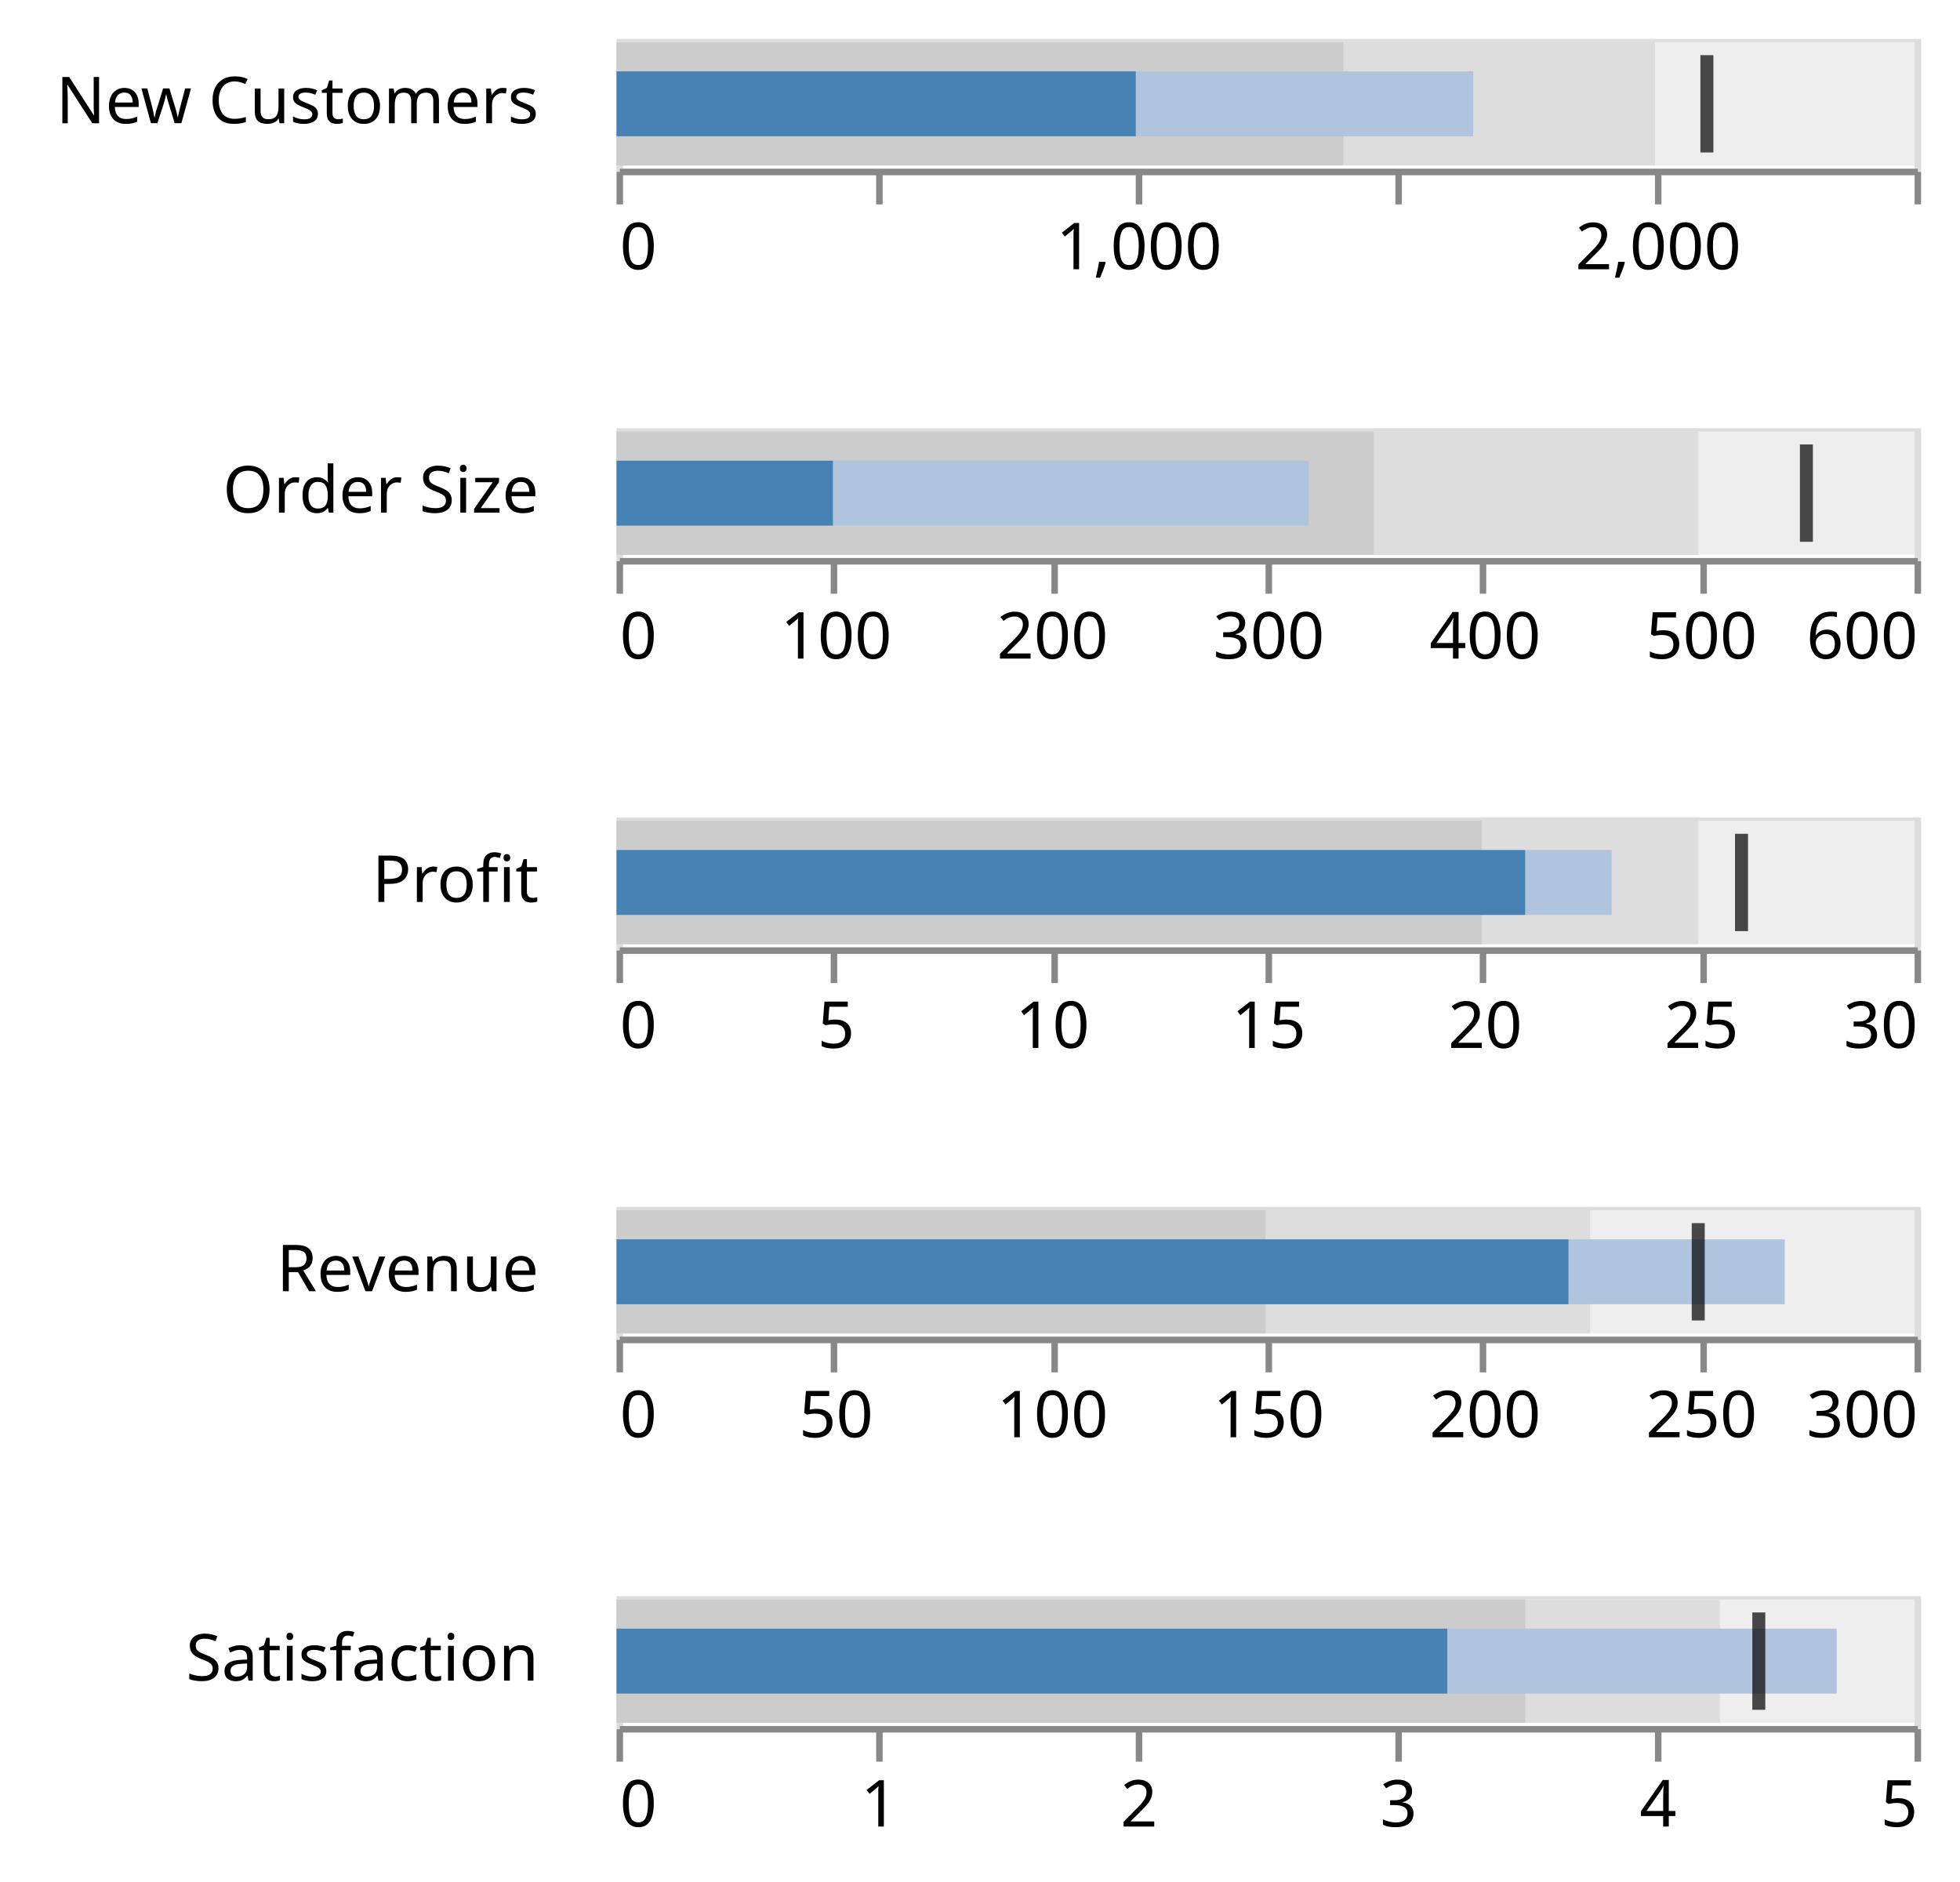
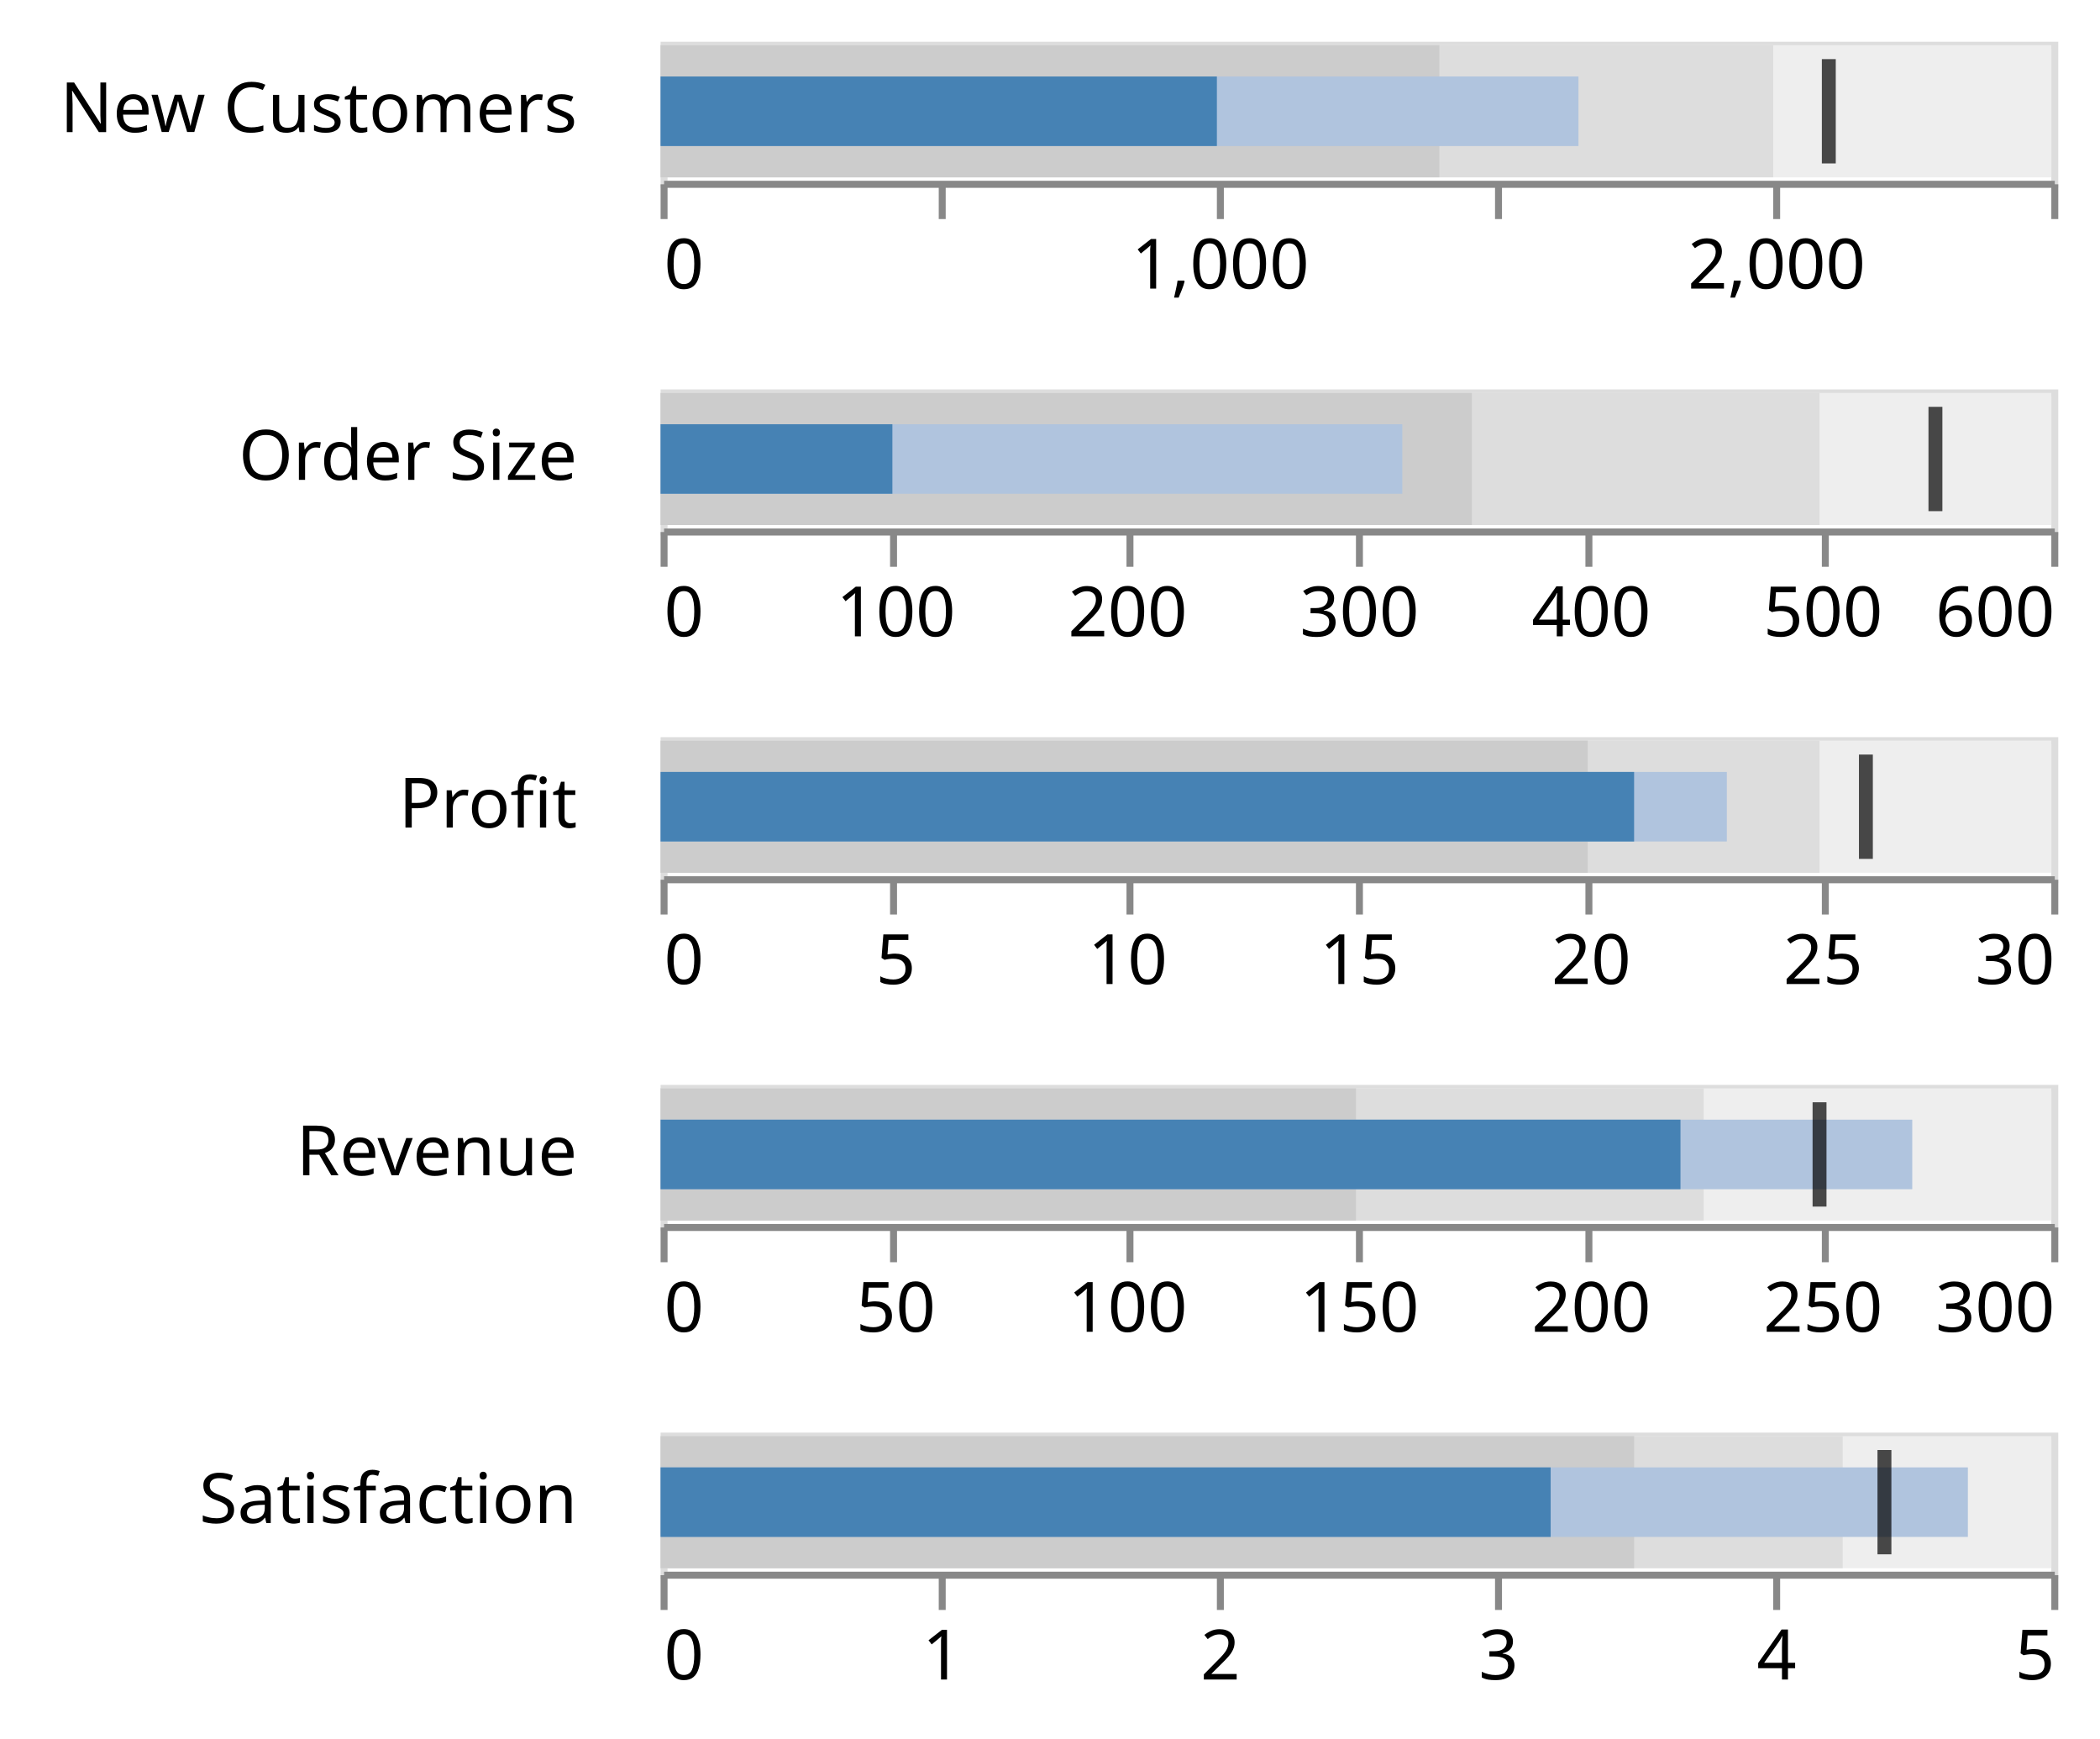
- <svg xmlns="http://www.w3.org/2000/svg" class="marks" width="302" height="290" viewBox="0 0 302 290" version="1.1">
+ <svg xmlns="http://www.w3.org/2000/svg" class="marks" width="302" height="250" viewBox="0 0 302 250" version="1.1">
  <g transform="translate(95,6)">
    <g class="mark-group role-frame root">
      <g transform="translate(0,0)">
        <path class="background" d="M0,0h0v0h0Z" style="fill: none;" />
        <g>
          <g class="mark-group role-row-header row_header">
            <g transform="translate(-2,0)">
              <path class="background" d="M0,0h0v20h0Z" style="fill: none;" />
              <g>
                <g class="mark-text role-title" style="pointer-events: none;">
                  <text text-anchor="end" transform="translate(-10,13)" style="font-family: sans-serif; font-size: 10px; fill: #000; opacity: 1;">New Customers</text>
                </g>
              </g>
            </g>
-             <g transform="translate(-2,60)">
+             <g transform="translate(-2,50)">
              <path class="background" d="M0,0h0v20h0Z" style="fill: none;" />
              <g>
                <g class="mark-text role-title" style="pointer-events: none;">
                  <text text-anchor="end" transform="translate(-10,13)" style="font-family: sans-serif; font-size: 10px; fill: #000; opacity: 1;">Order Size</text>
                </g>
              </g>
            </g>
-             <g transform="translate(-2,120)">
+             <g transform="translate(-2,100)">
              <path class="background" d="M0,0h0v20h0Z" style="fill: none;" />
              <g>
                <g class="mark-text role-title" style="pointer-events: none;">
                  <text text-anchor="end" transform="translate(-10,13)" style="font-family: sans-serif; font-size: 10px; fill: #000; opacity: 1;">Profit</text>
                </g>
              </g>
            </g>
-             <g transform="translate(-2,180)">
+             <g transform="translate(-2,150)">
              <path class="background" d="M0,0h0v20h0Z" style="fill: none;" />
              <g>
                <g class="mark-text role-title" style="pointer-events: none;">
                  <text text-anchor="end" transform="translate(-10,13)" style="font-family: sans-serif; font-size: 10px; fill: #000; opacity: 1;">Revenue</text>
                </g>
              </g>
            </g>
-             <g transform="translate(-2,240)">
+             <g transform="translate(-2,200)">
              <path class="background" d="M0,0h0v20h0Z" style="fill: none;" />
              <g>
                <g class="mark-text role-title" style="pointer-events: none;">
                  <text text-anchor="end" transform="translate(-10,13)" style="font-family: sans-serif; font-size: 10px; fill: #000; opacity: 1;">Satisfaction</text>
                </g>
              </g>
            </g>
          </g>
          <g class="mark-group role-scope cell">
            <g transform="translate(0,0)">
              <path class="background" d="M0.5,0.5h200v20h-200Z" style="fill: none; stroke: #ddd;" />
              <g>
                <g class="mark-group role-axis">
                  <g transform="translate(0.5,20.5)">
                    <path class="background" d="M0,0h0v0h0Z" style="pointer-events: none; fill: none;" />
                    <g>
                      <g class="mark-rule role-axis-grid" style="pointer-events: none;">
                        <line transform="translate(0,0)" x2="0" y2="0" style="fill: none; stroke: #ddd; stroke-width: 1; opacity: 1;" />
                        <line transform="translate(40,0)" x2="0" y2="0" style="fill: none; stroke: #ddd; stroke-width: 1; opacity: 1;" />
                        <line transform="translate(80,0)" x2="0" y2="0" style="fill: none; stroke: #ddd; stroke-width: 1; opacity: 1;" />
                        <line transform="translate(120,0)" x2="0" y2="0" style="fill: none; stroke: #ddd; stroke-width: 1; opacity: 1;" />
                        <line transform="translate(160,0)" x2="0" y2="0" style="fill: none; stroke: #ddd; stroke-width: 1; opacity: 1;" />
                        <line transform="translate(200,0)" x2="0" y2="0" style="fill: none; stroke: #ddd; stroke-width: 1; opacity: 1;" />
                      </g>
                    </g>
                  </g>
                </g>
                <g class="mark-rect role-mark child_layer_0_marks">
                  <path d="M0,0.5h200v19h-200Z" style="fill: #eee;" />
                </g>
                <g class="mark-rect role-mark child_layer_1_marks">
                  <path d="M0,0.5h160v19h-160Z" style="fill: #ddd;" />
                </g>
                <g class="mark-rect role-mark child_layer_2_marks">
                  <path d="M0,0.5h112v19h-112Z" style="fill: #ccc;" />
                </g>
                <g class="mark-rect role-mark child_layer_3_marks">
                  <path d="M0,5h132v10h-132Z" style="fill: lightsteelblue;" />
                </g>
                <g class="mark-rect role-mark child_layer_4_marks">
                  <path d="M0,5h80v10h-80Z" style="fill: steelblue;" />
                </g>
                <g class="mark-rect role-mark child_layer_5_marks">
                  <path d="M167,2.5h2v15h-2Z" style="fill: black; opacity: 0.7;" />
                </g>
                <g class="mark-group role-axis">
                  <g transform="translate(0.5,20.5)">
                    <path class="background" d="M0,0h0v0h0Z" style="pointer-events: none; fill: none;" />
                    <g>
                      <g class="mark-rule role-axis-tick" style="pointer-events: none;">
                        <line transform="translate(0,0)" x2="0" y2="5" style="fill: none; stroke: #888; stroke-width: 1; opacity: 1;" />
                        <line transform="translate(40,0)" x2="0" y2="5" style="fill: none; stroke: #888; stroke-width: 1; opacity: 1;" />
                        <line transform="translate(80,0)" x2="0" y2="5" style="fill: none; stroke: #888; stroke-width: 1; opacity: 1;" />
                        <line transform="translate(120,0)" x2="0" y2="5" style="fill: none; stroke: #888; stroke-width: 1; opacity: 1;" />
                        <line transform="translate(160,0)" x2="0" y2="5" style="fill: none; stroke: #888; stroke-width: 1; opacity: 1;" />
                        <line transform="translate(200,0)" x2="0" y2="5" style="fill: none; stroke: #888; stroke-width: 1; opacity: 1;" />
                      </g>
                      <g class="mark-text role-axis-label" style="pointer-events: none;">
                        <text text-anchor="start" transform="translate(0,15)" style="font-family: sans-serif; font-size: 10px; fill: #000; opacity: 1;">0</text>
                        <text text-anchor="middle" transform="translate(40,15)" style="font-family: sans-serif; font-size: 10px; fill: #000; opacity: 0;">500</text>
                        <text text-anchor="middle" transform="translate(80,15)" style="font-family: sans-serif; font-size: 10px; fill: #000; opacity: 1;">1,000</text>
                        <text text-anchor="middle" transform="translate(120,15)" style="font-family: sans-serif; font-size: 10px; fill: #000; opacity: 0;">1,500</text>
                        <text text-anchor="middle" transform="translate(160,15)" style="font-family: sans-serif; font-size: 10px; fill: #000; opacity: 1;">2,000</text>
                        <text text-anchor="end" transform="translate(200,15)" style="font-family: sans-serif; font-size: 10px; fill: #000; opacity: 0;">2,500</text>
                      </g>
                      <g class="mark-rule role-axis-domain" style="pointer-events: none;">
                        <line transform="translate(0,0)" x2="200" y2="0" style="fill: none; stroke: #888; stroke-width: 1; opacity: 1;" />
                      </g>
                    </g>
                  </g>
                </g>
              </g>
            </g>
-             <g transform="translate(0,60)">
+             <g transform="translate(0,50)">
              <path class="background" d="M0.5,0.5h200v20h-200Z" style="fill: none; stroke: #ddd;" />
              <g>
                <g class="mark-group role-axis">
                  <g transform="translate(0.5,20.5)">
                    <path class="background" d="M0,0h0v0h0Z" style="pointer-events: none; fill: none;" />
                    <g>
                      <g class="mark-rule role-axis-grid" style="pointer-events: none;">
                        <line transform="translate(0,0)" x2="0" y2="0" style="fill: none; stroke: #ddd; stroke-width: 1; opacity: 1;" />
                        <line transform="translate(33,0)" x2="0" y2="0" style="fill: none; stroke: #ddd; stroke-width: 1; opacity: 1;" />
                        <line transform="translate(67,0)" x2="0" y2="0" style="fill: none; stroke: #ddd; stroke-width: 1; opacity: 1;" />
                        <line transform="translate(100,0)" x2="0" y2="0" style="fill: none; stroke: #ddd; stroke-width: 1; opacity: 1;" />
                        <line transform="translate(133,0)" x2="0" y2="0" style="fill: none; stroke: #ddd; stroke-width: 1; opacity: 1;" />
                        <line transform="translate(167,0)" x2="0" y2="0" style="fill: none; stroke: #ddd; stroke-width: 1; opacity: 1;" />
                        <line transform="translate(200,0)" x2="0" y2="0" style="fill: none; stroke: #ddd; stroke-width: 1; opacity: 1;" />
                      </g>
                    </g>
                  </g>
                </g>
                <g class="mark-rect role-mark child_layer_0_marks">
                  <path d="M0,0.5h200v19h-200Z" style="fill: #eee;" />
                </g>
                <g class="mark-rect role-mark child_layer_1_marks">
                  <path d="M0,0.5h166.667v19h-166.667Z" style="fill: #ddd;" />
                </g>
                <g class="mark-rect role-mark child_layer_2_marks">
                  <path d="M0,0.5h116.667v19h-116.667Z" style="fill: #ccc;" />
                </g>
                <g class="mark-rect role-mark child_layer_3_marks">
                  <path d="M0,5h106.667v10h-106.667Z" style="fill: lightsteelblue;" />
                </g>
                <g class="mark-rect role-mark child_layer_4_marks">
                  <path d="M0,5h33.333v10h-33.333Z" style="fill: steelblue;" />
                </g>
                <g class="mark-rect role-mark child_layer_5_marks">
                  <path d="M182.333,2.5h2v15h-2Z" style="fill: black; opacity: 0.7;" />
                </g>
                <g class="mark-group role-axis">
                  <g transform="translate(0.5,20.5)">
                    <path class="background" d="M0,0h0v0h0Z" style="pointer-events: none; fill: none;" />
                    <g>
                      <g class="mark-rule role-axis-tick" style="pointer-events: none;">
                        <line transform="translate(0,0)" x2="0" y2="5" style="fill: none; stroke: #888; stroke-width: 1; opacity: 1;" />
                        <line transform="translate(33,0)" x2="0" y2="5" style="fill: none; stroke: #888; stroke-width: 1; opacity: 1;" />
                        <line transform="translate(67,0)" x2="0" y2="5" style="fill: none; stroke: #888; stroke-width: 1; opacity: 1;" />
                        <line transform="translate(100,0)" x2="0" y2="5" style="fill: none; stroke: #888; stroke-width: 1; opacity: 1;" />
                        <line transform="translate(133,0)" x2="0" y2="5" style="fill: none; stroke: #888; stroke-width: 1; opacity: 1;" />
                        <line transform="translate(167,0)" x2="0" y2="5" style="fill: none; stroke: #888; stroke-width: 1; opacity: 1;" />
                        <line transform="translate(200,0)" x2="0" y2="5" style="fill: none; stroke: #888; stroke-width: 1; opacity: 1;" />
                      </g>
                      <g class="mark-text role-axis-label" style="pointer-events: none;">
                        <text text-anchor="start" transform="translate(0,15)" style="font-family: sans-serif; font-size: 10px; fill: #000; opacity: 1;">0</text>
                        <text text-anchor="middle" transform="translate(33.33333,15)" style="font-family: sans-serif; font-size: 10px; fill: #000; opacity: 1;">100</text>
                        <text text-anchor="middle" transform="translate(66.66667,15)" style="font-family: sans-serif; font-size: 10px; fill: #000; opacity: 1;">200</text>
                        <text text-anchor="middle" transform="translate(100,15)" style="font-family: sans-serif; font-size: 10px; fill: #000; opacity: 1;">300</text>
                        <text text-anchor="middle" transform="translate(133.3333,15)" style="font-family: sans-serif; font-size: 10px; fill: #000; opacity: 1;">400</text>
                        <text text-anchor="middle" transform="translate(166.6667,15)" style="font-family: sans-serif; font-size: 10px; fill: #000; opacity: 1;">500</text>
                        <text text-anchor="end" transform="translate(200,15)" style="font-family: sans-serif; font-size: 10px; fill: #000; opacity: 1;">600</text>
                      </g>
                      <g class="mark-rule role-axis-domain" style="pointer-events: none;">
                        <line transform="translate(0,0)" x2="200" y2="0" style="fill: none; stroke: #888; stroke-width: 1; opacity: 1;" />
                      </g>
                    </g>
                  </g>
                </g>
              </g>
            </g>
-             <g transform="translate(0,120)">
+             <g transform="translate(0,100)">
              <path class="background" d="M0.5,0.5h200v20h-200Z" style="fill: none; stroke: #ddd;" />
              <g>
                <g class="mark-group role-axis">
                  <g transform="translate(0.5,20.5)">
                    <path class="background" d="M0,0h0v0h0Z" style="pointer-events: none; fill: none;" />
                    <g>
                      <g class="mark-rule role-axis-grid" style="pointer-events: none;">
                        <line transform="translate(0,0)" x2="0" y2="0" style="fill: none; stroke: #ddd; stroke-width: 1; opacity: 1;" />
                        <line transform="translate(33,0)" x2="0" y2="0" style="fill: none; stroke: #ddd; stroke-width: 1; opacity: 1;" />
                        <line transform="translate(67,0)" x2="0" y2="0" style="fill: none; stroke: #ddd; stroke-width: 1; opacity: 1;" />
                        <line transform="translate(100,0)" x2="0" y2="0" style="fill: none; stroke: #ddd; stroke-width: 1; opacity: 1;" />
                        <line transform="translate(133,0)" x2="0" y2="0" style="fill: none; stroke: #ddd; stroke-width: 1; opacity: 1;" />
                        <line transform="translate(167,0)" x2="0" y2="0" style="fill: none; stroke: #ddd; stroke-width: 1; opacity: 1;" />
                        <line transform="translate(200,0)" x2="0" y2="0" style="fill: none; stroke: #ddd; stroke-width: 1; opacity: 1;" />
                      </g>
                    </g>
                  </g>
                </g>
                <g class="mark-rect role-mark child_layer_0_marks">
                  <path d="M0,0.5h200v19h-200Z" style="fill: #eee;" />
                </g>
                <g class="mark-rect role-mark child_layer_1_marks">
                  <path d="M0,0.5h166.667v19h-166.667Z" style="fill: #ddd;" />
                </g>
                <g class="mark-rect role-mark child_layer_2_marks">
                  <path d="M0,0.5h133.333v19h-133.333Z" style="fill: #ccc;" />
                </g>
                <g class="mark-rect role-mark child_layer_3_marks">
                  <path d="M0,5h153.333v10h-153.333Z" style="fill: lightsteelblue;" />
                </g>
                <g class="mark-rect role-mark child_layer_4_marks">
                  <path d="M0,5h140v10h-140Z" style="fill: steelblue;" />
                </g>
                <g class="mark-rect role-mark child_layer_5_marks">
                  <path d="M172.333,2.5h2v15h-2Z" style="fill: black; opacity: 0.7;" />
                </g>
                <g class="mark-group role-axis">
                  <g transform="translate(0.5,20.5)">
                    <path class="background" d="M0,0h0v0h0Z" style="pointer-events: none; fill: none;" />
                    <g>
                      <g class="mark-rule role-axis-tick" style="pointer-events: none;">
                        <line transform="translate(0,0)" x2="0" y2="5" style="fill: none; stroke: #888; stroke-width: 1; opacity: 1;" />
                        <line transform="translate(33,0)" x2="0" y2="5" style="fill: none; stroke: #888; stroke-width: 1; opacity: 1;" />
                        <line transform="translate(67,0)" x2="0" y2="5" style="fill: none; stroke: #888; stroke-width: 1; opacity: 1;" />
                        <line transform="translate(100,0)" x2="0" y2="5" style="fill: none; stroke: #888; stroke-width: 1; opacity: 1;" />
                        <line transform="translate(133,0)" x2="0" y2="5" style="fill: none; stroke: #888; stroke-width: 1; opacity: 1;" />
                        <line transform="translate(167,0)" x2="0" y2="5" style="fill: none; stroke: #888; stroke-width: 1; opacity: 1;" />
                        <line transform="translate(200,0)" x2="0" y2="5" style="fill: none; stroke: #888; stroke-width: 1; opacity: 1;" />
                      </g>
                      <g class="mark-text role-axis-label" style="pointer-events: none;">
                        <text text-anchor="start" transform="translate(0,15)" style="font-family: sans-serif; font-size: 10px; fill: #000; opacity: 1;">0</text>
                        <text text-anchor="middle" transform="translate(33.33333,15)" style="font-family: sans-serif; font-size: 10px; fill: #000; opacity: 1;">5</text>
                        <text text-anchor="middle" transform="translate(66.66667,15)" style="font-family: sans-serif; font-size: 10px; fill: #000; opacity: 1;">10</text>
                        <text text-anchor="middle" transform="translate(100,15)" style="font-family: sans-serif; font-size: 10px; fill: #000; opacity: 1;">15</text>
                        <text text-anchor="middle" transform="translate(133.3333,15)" style="font-family: sans-serif; font-size: 10px; fill: #000; opacity: 1;">20</text>
                        <text text-anchor="middle" transform="translate(166.6667,15)" style="font-family: sans-serif; font-size: 10px; fill: #000; opacity: 1;">25</text>
                        <text text-anchor="end" transform="translate(200,15)" style="font-family: sans-serif; font-size: 10px; fill: #000; opacity: 1;">30</text>
                      </g>
                      <g class="mark-rule role-axis-domain" style="pointer-events: none;">
                        <line transform="translate(0,0)" x2="200" y2="0" style="fill: none; stroke: #888; stroke-width: 1; opacity: 1;" />
                      </g>
                    </g>
                  </g>
                </g>
              </g>
            </g>
-             <g transform="translate(0,180)">
+             <g transform="translate(0,150)">
              <path class="background" d="M0.5,0.5h200v20h-200Z" style="fill: none; stroke: #ddd;" />
              <g>
                <g class="mark-group role-axis">
                  <g transform="translate(0.5,20.5)">
                    <path class="background" d="M0,0h0v0h0Z" style="pointer-events: none; fill: none;" />
                    <g>
                      <g class="mark-rule role-axis-grid" style="pointer-events: none;">
                        <line transform="translate(0,0)" x2="0" y2="0" style="fill: none; stroke: #ddd; stroke-width: 1; opacity: 1;" />
                        <line transform="translate(33,0)" x2="0" y2="0" style="fill: none; stroke: #ddd; stroke-width: 1; opacity: 1;" />
                        <line transform="translate(67,0)" x2="0" y2="0" style="fill: none; stroke: #ddd; stroke-width: 1; opacity: 1;" />
                        <line transform="translate(100,0)" x2="0" y2="0" style="fill: none; stroke: #ddd; stroke-width: 1; opacity: 1;" />
                        <line transform="translate(133,0)" x2="0" y2="0" style="fill: none; stroke: #ddd; stroke-width: 1; opacity: 1;" />
                        <line transform="translate(167,0)" x2="0" y2="0" style="fill: none; stroke: #ddd; stroke-width: 1; opacity: 1;" />
                        <line transform="translate(200,0)" x2="0" y2="0" style="fill: none; stroke: #ddd; stroke-width: 1; opacity: 1;" />
                      </g>
                    </g>
                  </g>
                </g>
                <g class="mark-rect role-mark child_layer_0_marks">
                  <path d="M0,0.5h200v19h-200Z" style="fill: #eee;" />
                </g>
                <g class="mark-rect role-mark child_layer_1_marks">
                  <path d="M0,0.5h150v19h-150Z" style="fill: #ddd;" />
                </g>
                <g class="mark-rect role-mark child_layer_2_marks">
                  <path d="M0,0.5h100v19h-100Z" style="fill: #ccc;" />
                </g>
                <g class="mark-rect role-mark child_layer_3_marks">
                  <path d="M0,5h180v10h-180Z" style="fill: lightsteelblue;" />
                </g>
                <g class="mark-rect role-mark child_layer_4_marks">
                  <path d="M0,5h146.667v10h-146.667Z" style="fill: steelblue;" />
                </g>
                <g class="mark-rect role-mark child_layer_5_marks">
                  <path d="M165.667,2.5h2v15h-2Z" style="fill: black; opacity: 0.7;" />
                </g>
                <g class="mark-group role-axis">
                  <g transform="translate(0.5,20.5)">
                    <path class="background" d="M0,0h0v0h0Z" style="pointer-events: none; fill: none;" />
                    <g>
                      <g class="mark-rule role-axis-tick" style="pointer-events: none;">
                        <line transform="translate(0,0)" x2="0" y2="5" style="fill: none; stroke: #888; stroke-width: 1; opacity: 1;" />
                        <line transform="translate(33,0)" x2="0" y2="5" style="fill: none; stroke: #888; stroke-width: 1; opacity: 1;" />
                        <line transform="translate(67,0)" x2="0" y2="5" style="fill: none; stroke: #888; stroke-width: 1; opacity: 1;" />
                        <line transform="translate(100,0)" x2="0" y2="5" style="fill: none; stroke: #888; stroke-width: 1; opacity: 1;" />
                        <line transform="translate(133,0)" x2="0" y2="5" style="fill: none; stroke: #888; stroke-width: 1; opacity: 1;" />
                        <line transform="translate(167,0)" x2="0" y2="5" style="fill: none; stroke: #888; stroke-width: 1; opacity: 1;" />
                        <line transform="translate(200,0)" x2="0" y2="5" style="fill: none; stroke: #888; stroke-width: 1; opacity: 1;" />
                      </g>
                      <g class="mark-text role-axis-label" style="pointer-events: none;">
                        <text text-anchor="start" transform="translate(0,15)" style="font-family: sans-serif; font-size: 10px; fill: #000; opacity: 1;">0</text>
                        <text text-anchor="middle" transform="translate(33.33333,15)" style="font-family: sans-serif; font-size: 10px; fill: #000; opacity: 1;">50</text>
                        <text text-anchor="middle" transform="translate(66.66667,15)" style="font-family: sans-serif; font-size: 10px; fill: #000; opacity: 1;">100</text>
                        <text text-anchor="middle" transform="translate(100,15)" style="font-family: sans-serif; font-size: 10px; fill: #000; opacity: 1;">150</text>
                        <text text-anchor="middle" transform="translate(133.3333,15)" style="font-family: sans-serif; font-size: 10px; fill: #000; opacity: 1;">200</text>
                        <text text-anchor="middle" transform="translate(166.6667,15)" style="font-family: sans-serif; font-size: 10px; fill: #000; opacity: 1;">250</text>
                        <text text-anchor="end" transform="translate(200,15)" style="font-family: sans-serif; font-size: 10px; fill: #000; opacity: 1;">300</text>
                      </g>
                      <g class="mark-rule role-axis-domain" style="pointer-events: none;">
                        <line transform="translate(0,0)" x2="200" y2="0" style="fill: none; stroke: #888; stroke-width: 1; opacity: 1;" />
                      </g>
                    </g>
                  </g>
                </g>
              </g>
            </g>
-             <g transform="translate(0,240)">
+             <g transform="translate(0,200)">
              <path class="background" d="M0.5,0.5h200v20h-200Z" style="fill: none; stroke: #ddd;" />
              <g>
                <g class="mark-group role-axis">
                  <g transform="translate(0.5,20.5)">
                    <path class="background" d="M0,0h0v0h0Z" style="pointer-events: none; fill: none;" />
                    <g>
                      <g class="mark-rule role-axis-grid" style="pointer-events: none;">
                        <line transform="translate(0,0)" x2="0" y2="0" style="fill: none; stroke: #ddd; stroke-width: 1; opacity: 1;" />
                        <line transform="translate(40,0)" x2="0" y2="0" style="fill: none; stroke: #ddd; stroke-width: 1; opacity: 1;" />
                        <line transform="translate(80,0)" x2="0" y2="0" style="fill: none; stroke: #ddd; stroke-width: 1; opacity: 1;" />
                        <line transform="translate(120,0)" x2="0" y2="0" style="fill: none; stroke: #ddd; stroke-width: 1; opacity: 1;" />
                        <line transform="translate(160,0)" x2="0" y2="0" style="fill: none; stroke: #ddd; stroke-width: 1; opacity: 1;" />
                        <line transform="translate(200,0)" x2="0" y2="0" style="fill: none; stroke: #ddd; stroke-width: 1; opacity: 1;" />
                      </g>
                    </g>
                  </g>
                </g>
                <g class="mark-rect role-mark child_layer_0_marks">
                  <path d="M0,0.5h200v19h-200Z" style="fill: #eee;" />
                </g>
                <g class="mark-rect role-mark child_layer_1_marks">
                  <path d="M0,0.5h170v19h-170Z" style="fill: #ddd;" />
                </g>
                <g class="mark-rect role-mark child_layer_2_marks">
                  <path d="M0,0.5h140v19h-140Z" style="fill: #ccc;" />
                </g>
                <g class="mark-rect role-mark child_layer_3_marks">
                  <path d="M0,5h188v10h-188Z" style="fill: lightsteelblue;" />
                </g>
                <g class="mark-rect role-mark child_layer_4_marks">
                  <path d="M0,5h128v10h-128Z" style="fill: steelblue;" />
                </g>
                <g class="mark-rect role-mark child_layer_5_marks">
                  <path d="M175,2.5h2v15h-2Z" style="fill: black; opacity: 0.7;" />
                </g>
                <g class="mark-group role-axis">
                  <g transform="translate(0.5,20.5)">
                    <path class="background" d="M0,0h0v0h0Z" style="pointer-events: none; fill: none;" />
                    <g>
                      <g class="mark-rule role-axis-tick" style="pointer-events: none;">
                        <line transform="translate(0,0)" x2="0" y2="5" style="fill: none; stroke: #888; stroke-width: 1; opacity: 1;" />
                        <line transform="translate(40,0)" x2="0" y2="5" style="fill: none; stroke: #888; stroke-width: 1; opacity: 1;" />
                        <line transform="translate(80,0)" x2="0" y2="5" style="fill: none; stroke: #888; stroke-width: 1; opacity: 1;" />
                        <line transform="translate(120,0)" x2="0" y2="5" style="fill: none; stroke: #888; stroke-width: 1; opacity: 1;" />
                        <line transform="translate(160,0)" x2="0" y2="5" style="fill: none; stroke: #888; stroke-width: 1; opacity: 1;" />
                        <line transform="translate(200,0)" x2="0" y2="5" style="fill: none; stroke: #888; stroke-width: 1; opacity: 1;" />
                      </g>
                      <g class="mark-text role-axis-label" style="pointer-events: none;">
                        <text text-anchor="start" transform="translate(0,15)" style="font-family: sans-serif; font-size: 10px; fill: #000; opacity: 1;">0</text>
                        <text text-anchor="middle" transform="translate(40,15)" style="font-family: sans-serif; font-size: 10px; fill: #000; opacity: 1;">1</text>
                        <text text-anchor="middle" transform="translate(80,15)" style="font-family: sans-serif; font-size: 10px; fill: #000; opacity: 1;">2</text>
                        <text text-anchor="middle" transform="translate(120,15)" style="font-family: sans-serif; font-size: 10px; fill: #000; opacity: 1;">3</text>
                        <text text-anchor="middle" transform="translate(160,15)" style="font-family: sans-serif; font-size: 10px; fill: #000; opacity: 1;">4</text>
                        <text text-anchor="end" transform="translate(200,15)" style="font-family: sans-serif; font-size: 10px; fill: #000; opacity: 1;">5</text>
                      </g>
                      <g class="mark-rule role-axis-domain" style="pointer-events: none;">
                        <line transform="translate(0,0)" x2="200" y2="0" style="fill: none; stroke: #888; stroke-width: 1; opacity: 1;" />
                      </g>
                    </g>
                  </g>
                </g>
              </g>
            </g>
          </g>
        </g>
      </g>
    </g>
  </g>
</svg>
